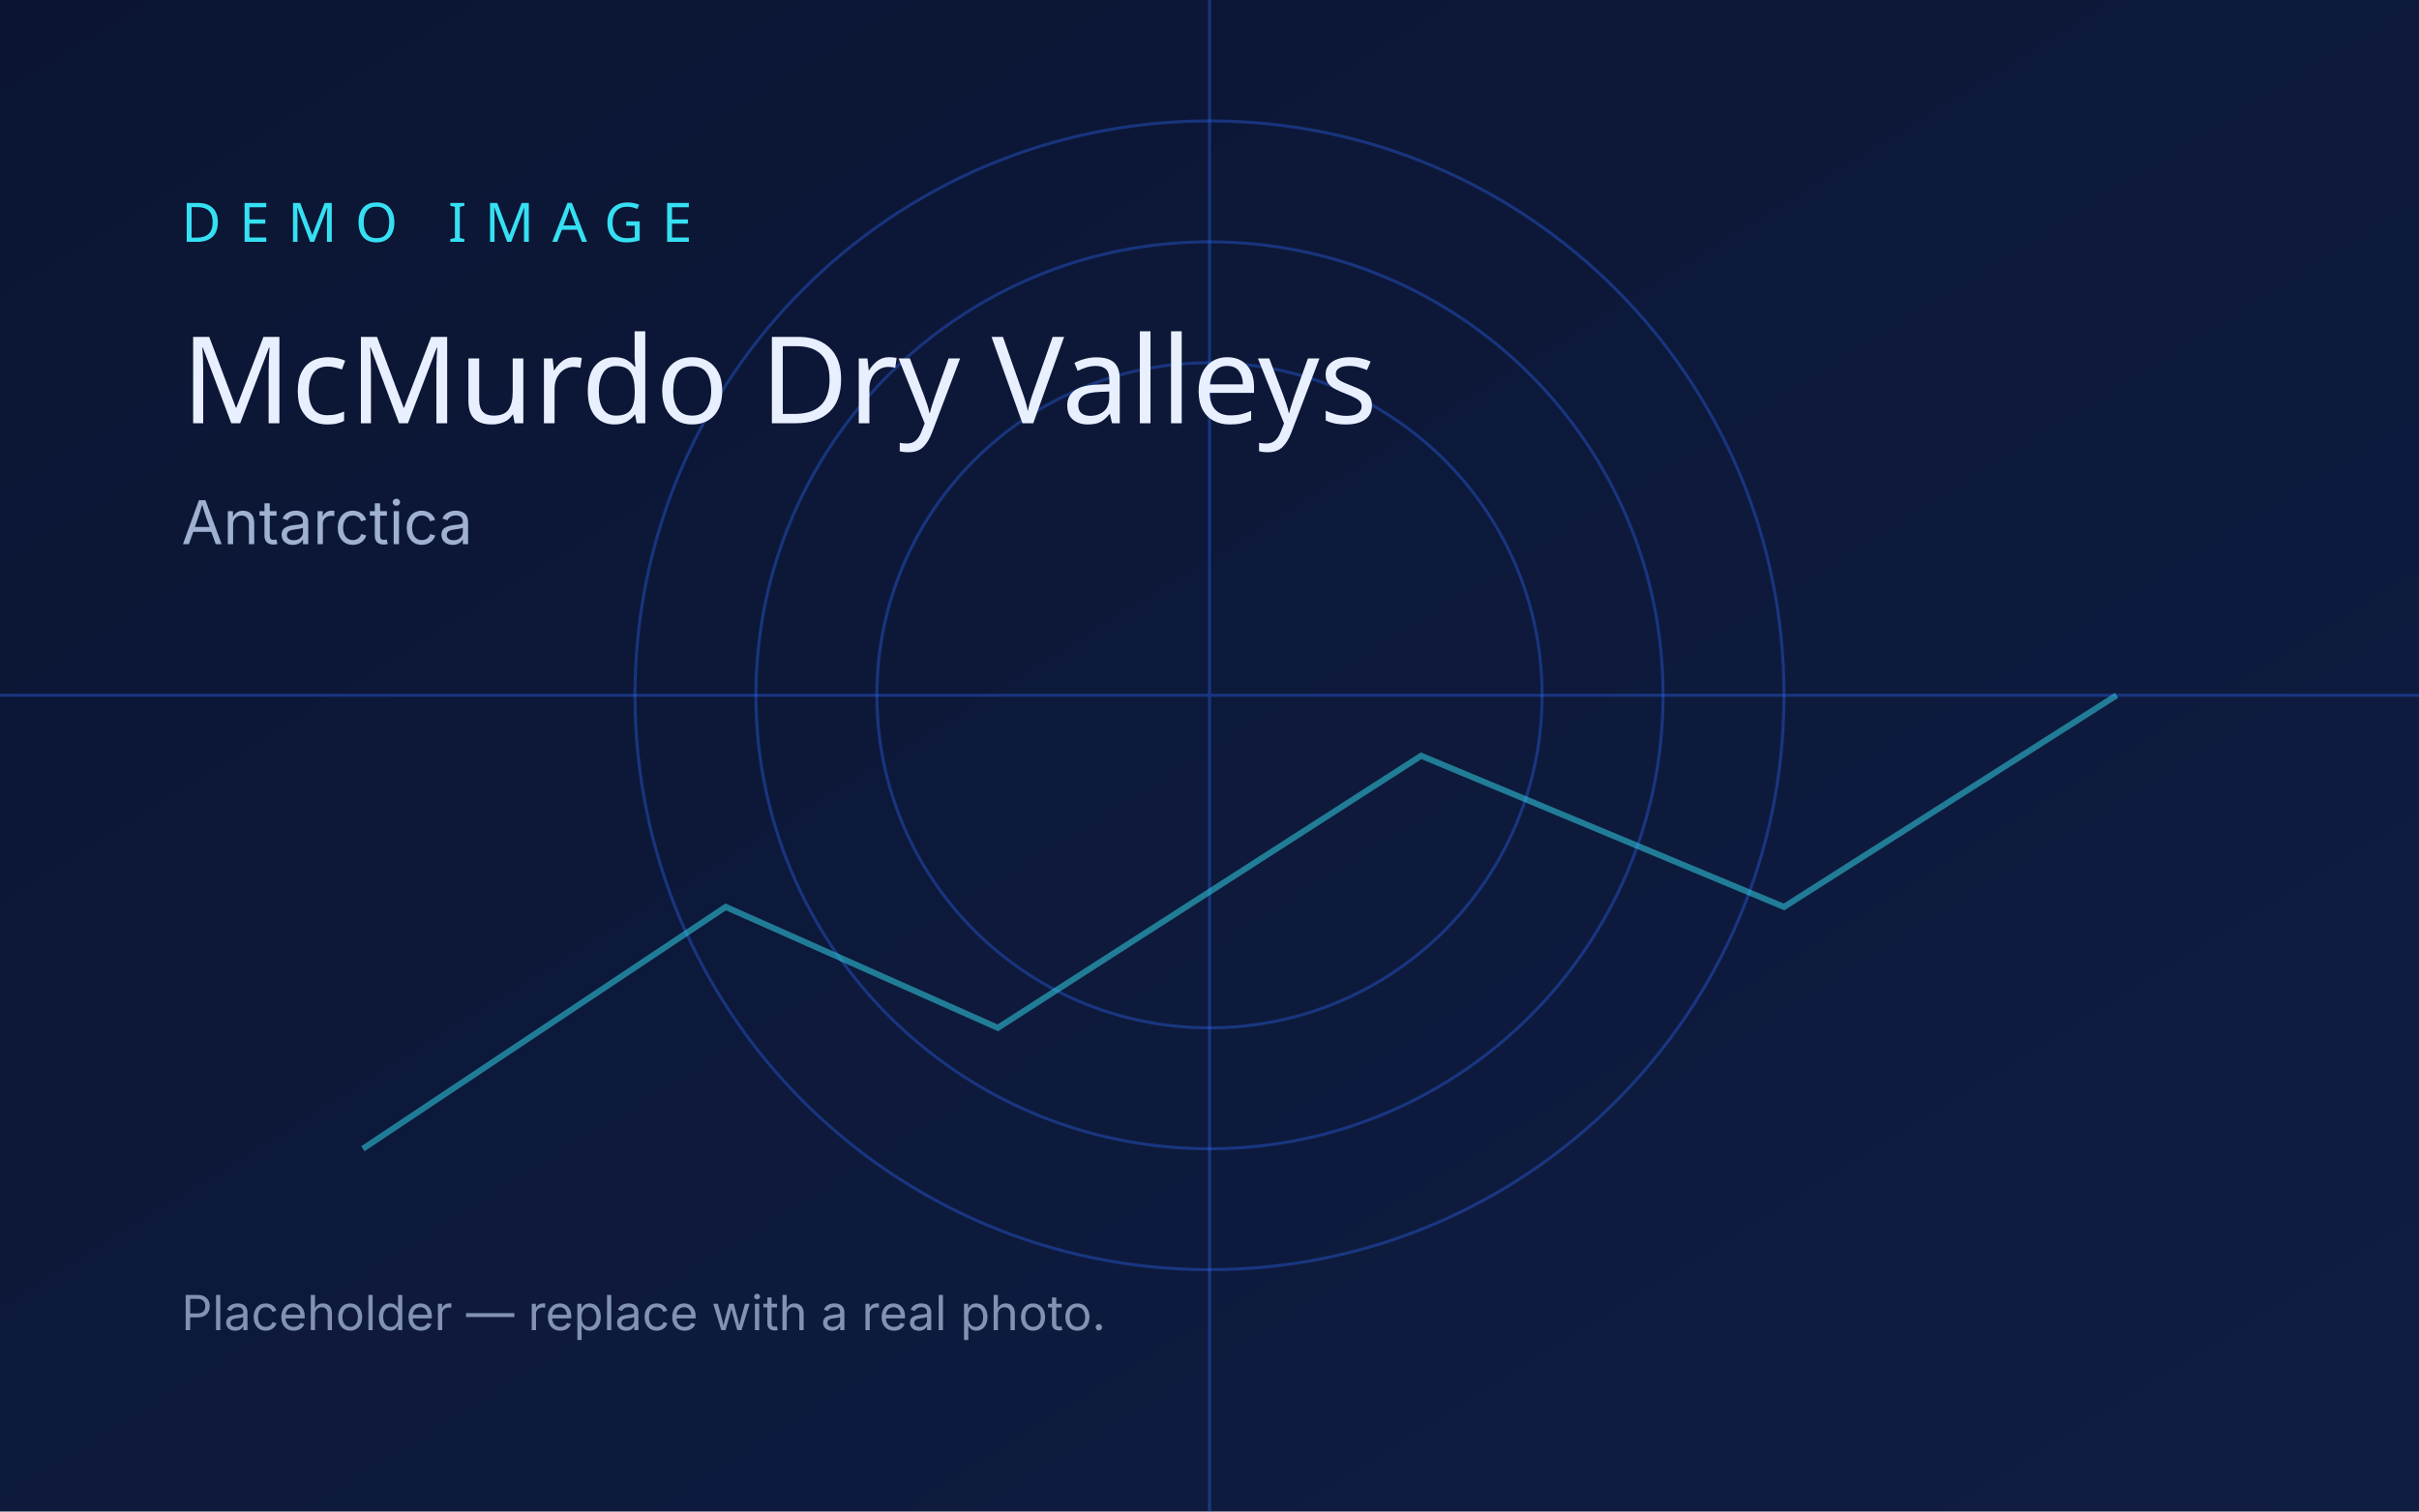
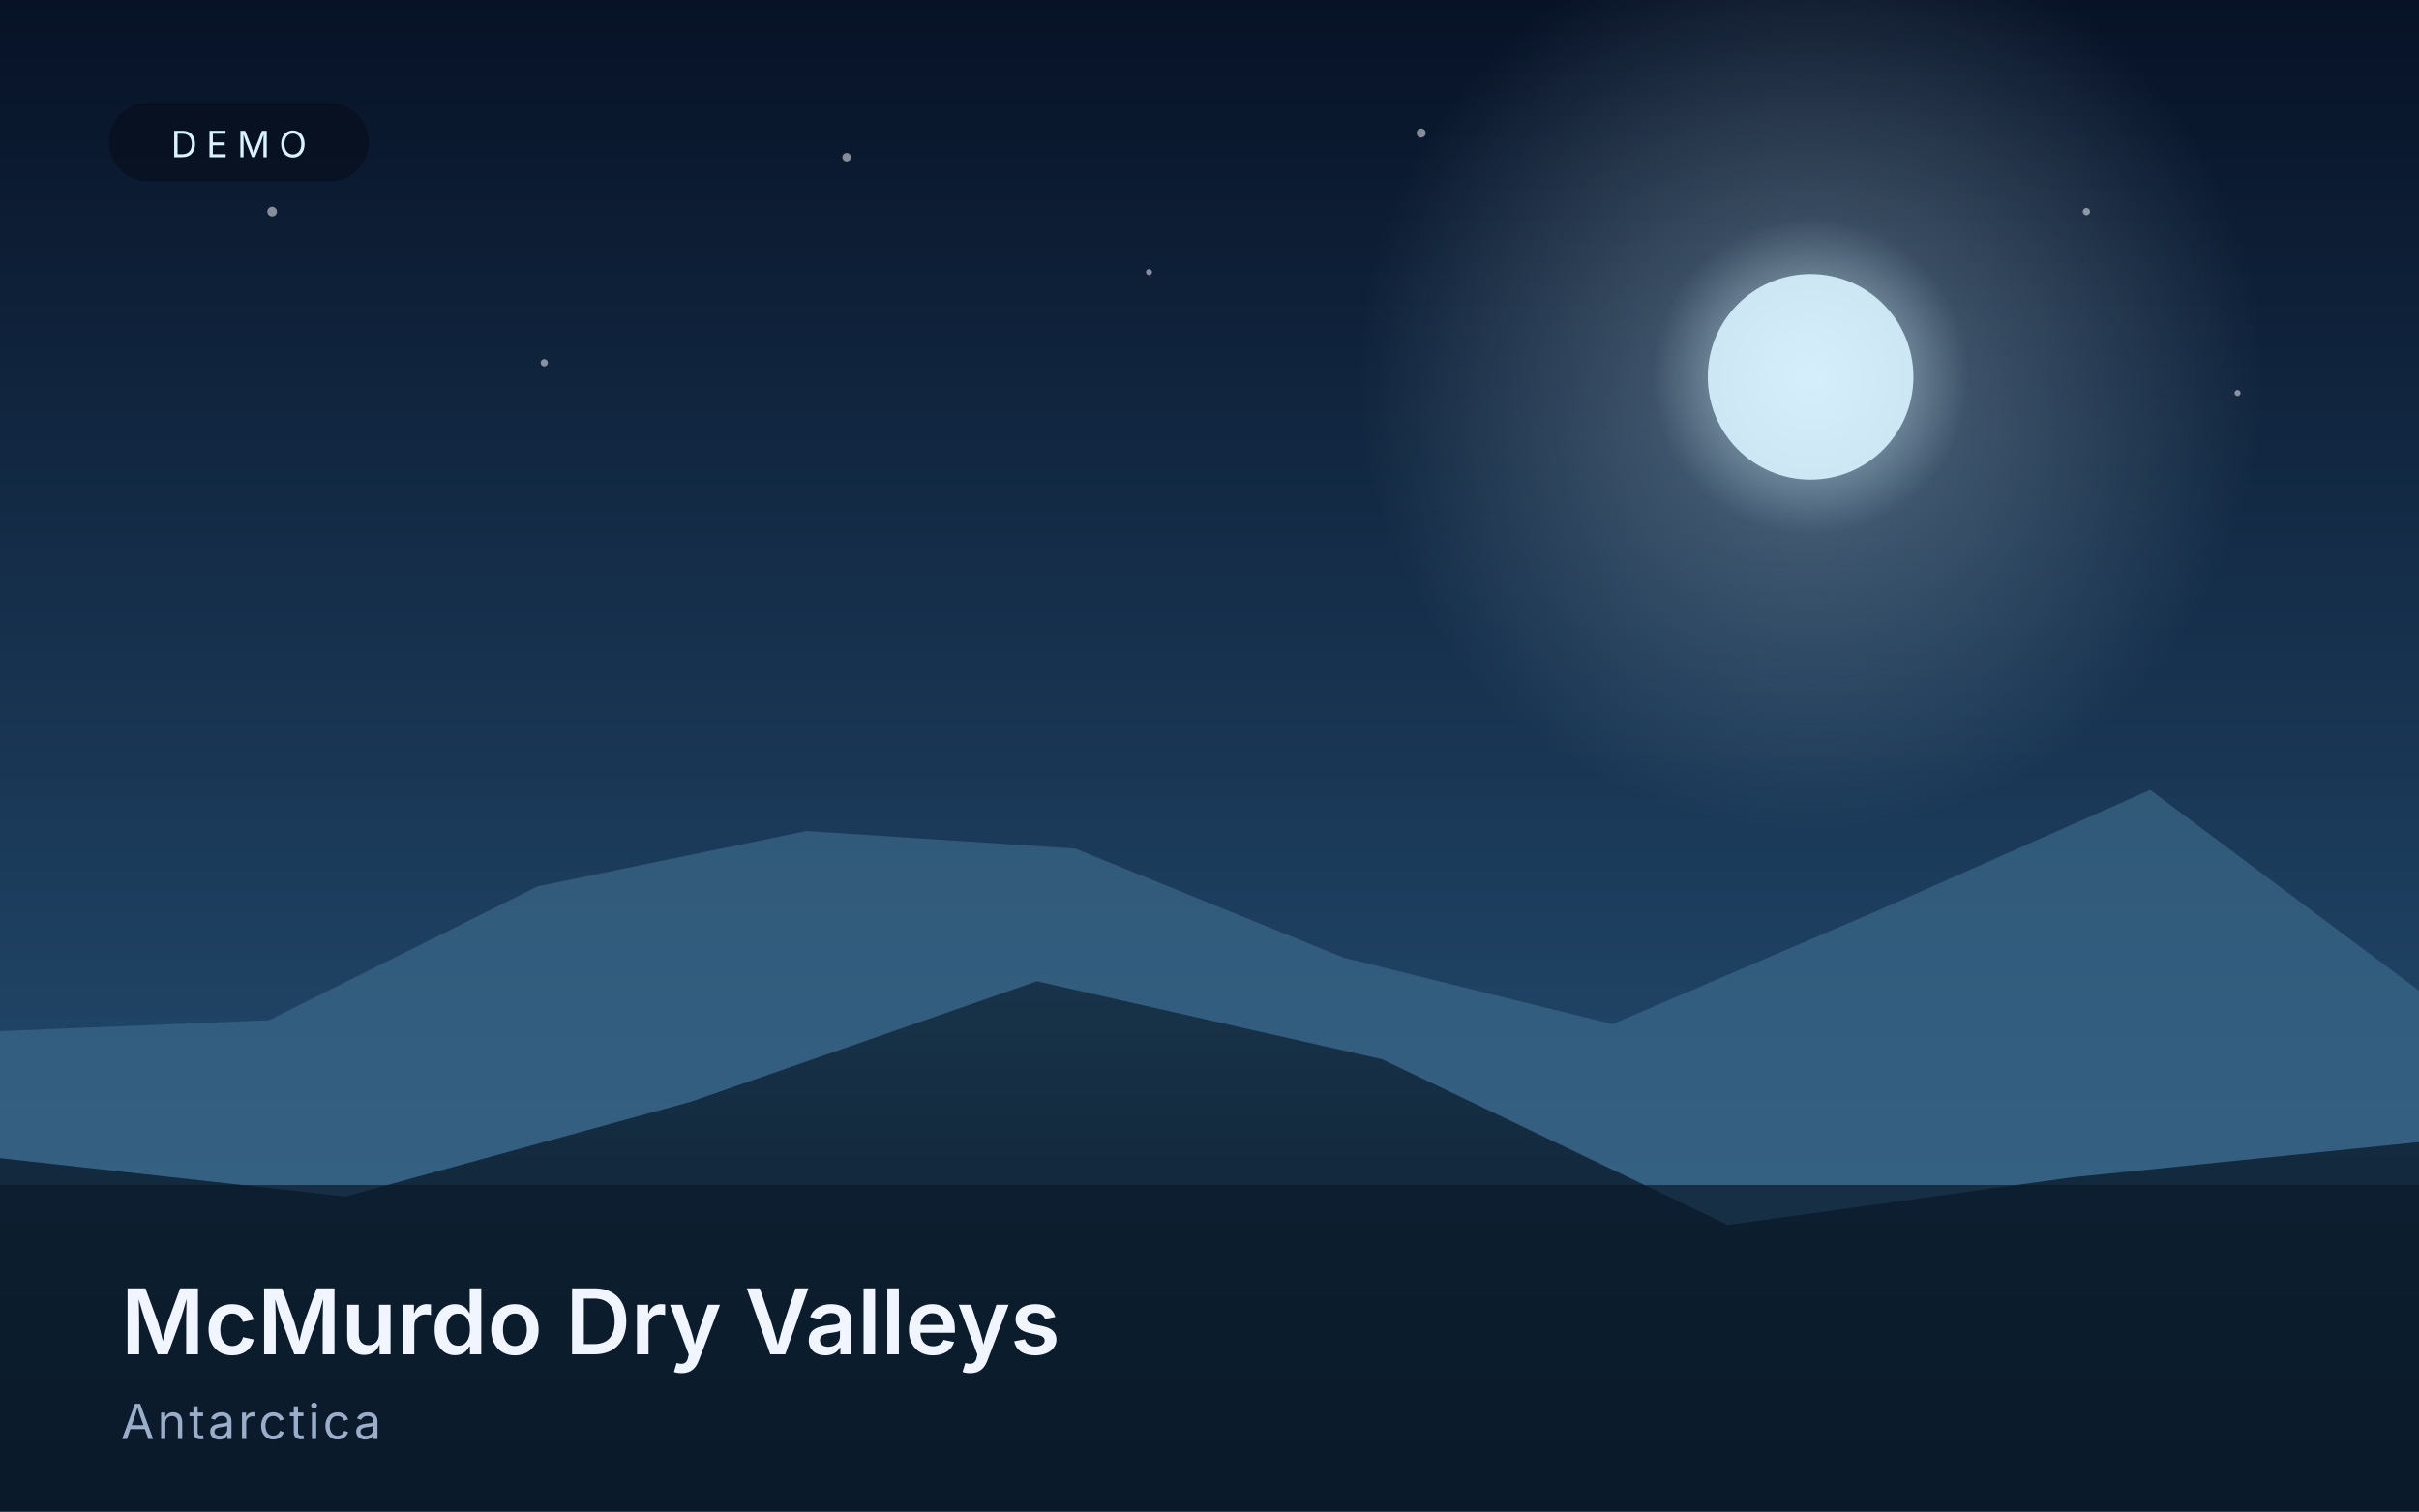
- <svg xmlns="http://www.w3.org/2000/svg" viewBox="0 0 800 500" role="img" aria-label="Demo image for McMurdo Dry Valleys">
+ <svg xmlns="http://www.w3.org/2000/svg" viewBox="0 0 800 500" role="img" aria-label="Demo landscape for McMurdo Dry Valleys">
  <defs>
-     <linearGradient id="bg" x1="0" y1="0" x2="1" y2="1">
-       <stop offset="0" stop-color="#0b1533" />
-       <stop offset="1" stop-color="#101d42" />
+     <linearGradient id="sky" x1="0" y1="0" x2="0" y2="1">
+       <stop offset="0" stop-color="#071226" />
+       <stop offset="1" stop-color="#2b5a82" />
+     </linearGradient>
+     <radialGradient id="sunGlow" cx="0.5" cy="0.5" r="0.5">
+       <stop offset="0" stop-color="#d8f2ff" stop-opacity="0.85" />
+       <stop offset="0.35" stop-color="#d8f2ff" stop-opacity="0.22" />
+       <stop offset="1" stop-color="#d8f2ff" stop-opacity="0" />
+     </radialGradient>
+     <linearGradient id="ground" x1="0" y1="0" x2="0" y2="1">
+       <stop offset="0" stop-color="#183349" />
+       <stop offset="1" stop-color="#0a1929" />
    </linearGradient>
  </defs>
-   <rect width="800" height="500" fill="url(#bg)" />
-   <g fill="none" stroke="#2f6bff" stroke-opacity="0.35">
-     <circle cx="400" cy="230" r="190" />
-     <circle cx="400" cy="230" r="150" />
-     <circle cx="400" cy="230" r="110" />
-     <path d="M0 230 H800 M400 0 V500" />
+   <rect width="800" height="500" fill="url(#sky)" />
+   <circle cx="598.788" cy="124.649" r="150" fill="url(#sunGlow)" />
+   <circle cx="598.788" cy="124.649" r="34" fill="#d8f2ff" opacity="0.9" />
+   <g fill="#ffffff" opacity="0.5">
+     <circle cx="90" cy="70" r="1.6" />
+     <circle cx="180" cy="120" r="1.2" />
+     <circle cx="280" cy="52" r="1.4" />
+     <circle cx="380" cy="90" r="1" />
+     <circle cx="470" cy="44" r="1.5" />
+     <circle cx="690" cy="70" r="1.2" />
+     <circle cx="740" cy="130" r="1" />
  </g>
-   <g stroke="#35e0f2" stroke-opacity="0.5" stroke-width="2">
-     <path d="M120 380 L240 300 L330 340 L470 250 L590 300 L700 230" fill="none" />
+   <path d="M0.0 341.1 L88.9 337.5 L177.8 293.2 L266.7 274.9 L355.6 280.7 L444.4 316.8 L533.3 338.8 L622.2 300.7 L711.1 261.3 L800.0 327.7 L800 500 L0 500 Z" fill="#3d6b8c" opacity="0.65" />
+   <path d="M0.0 383.1 L114.3 395.8 L228.6 364.4 L342.9 324.6 L457.1 350.4 L571.4 405.2 L685.7 389.4 L800.0 377.8 L800 500 L0 500 Z" fill="url(#ground)" />
+   <rect y="392" width="800" height="108" fill="#0a1929" opacity="0.7" />
+   <g font-family="Space Grotesk, Inter, sans-serif">
+     <rect x="36" y="34" width="86" height="26" rx="13" fill="#060b18" opacity="0.55" />
+     <text x="79" y="52" fill="#d8f2ff" font-size="12" letter-spacing="3" text-anchor="middle">DEMO</text>
+     <text x="40" y="448" fill="#f0f5ff" font-size="30" font-weight="600">McMurdo Dry Valleys</text>
+     <text x="40" y="476" fill="#9baec9" font-size="16" letter-spacing="1">Antarctica</text>
  </g>
-   <text x="60" y="80" fill="#35e0f2" font-family="Space Grotesk, sans-serif" font-size="18" letter-spacing="6">DEMO IMAGE</text>
-   <text x="60" y="140" fill="#e8f0ff" font-family="Space Grotesk, sans-serif" font-size="40">McMurdo Dry Valleys</text>
-   <text x="60" y="180" fill="#9fb0d0" font-family="Inter, sans-serif" font-size="20">Antarctica</text>
-   <text x="60" y="440" fill="#9fb0d0" font-family="Inter, sans-serif" font-size="16" opacity="0.8">Placeholder — replace with a real photo.</text>
</svg>
